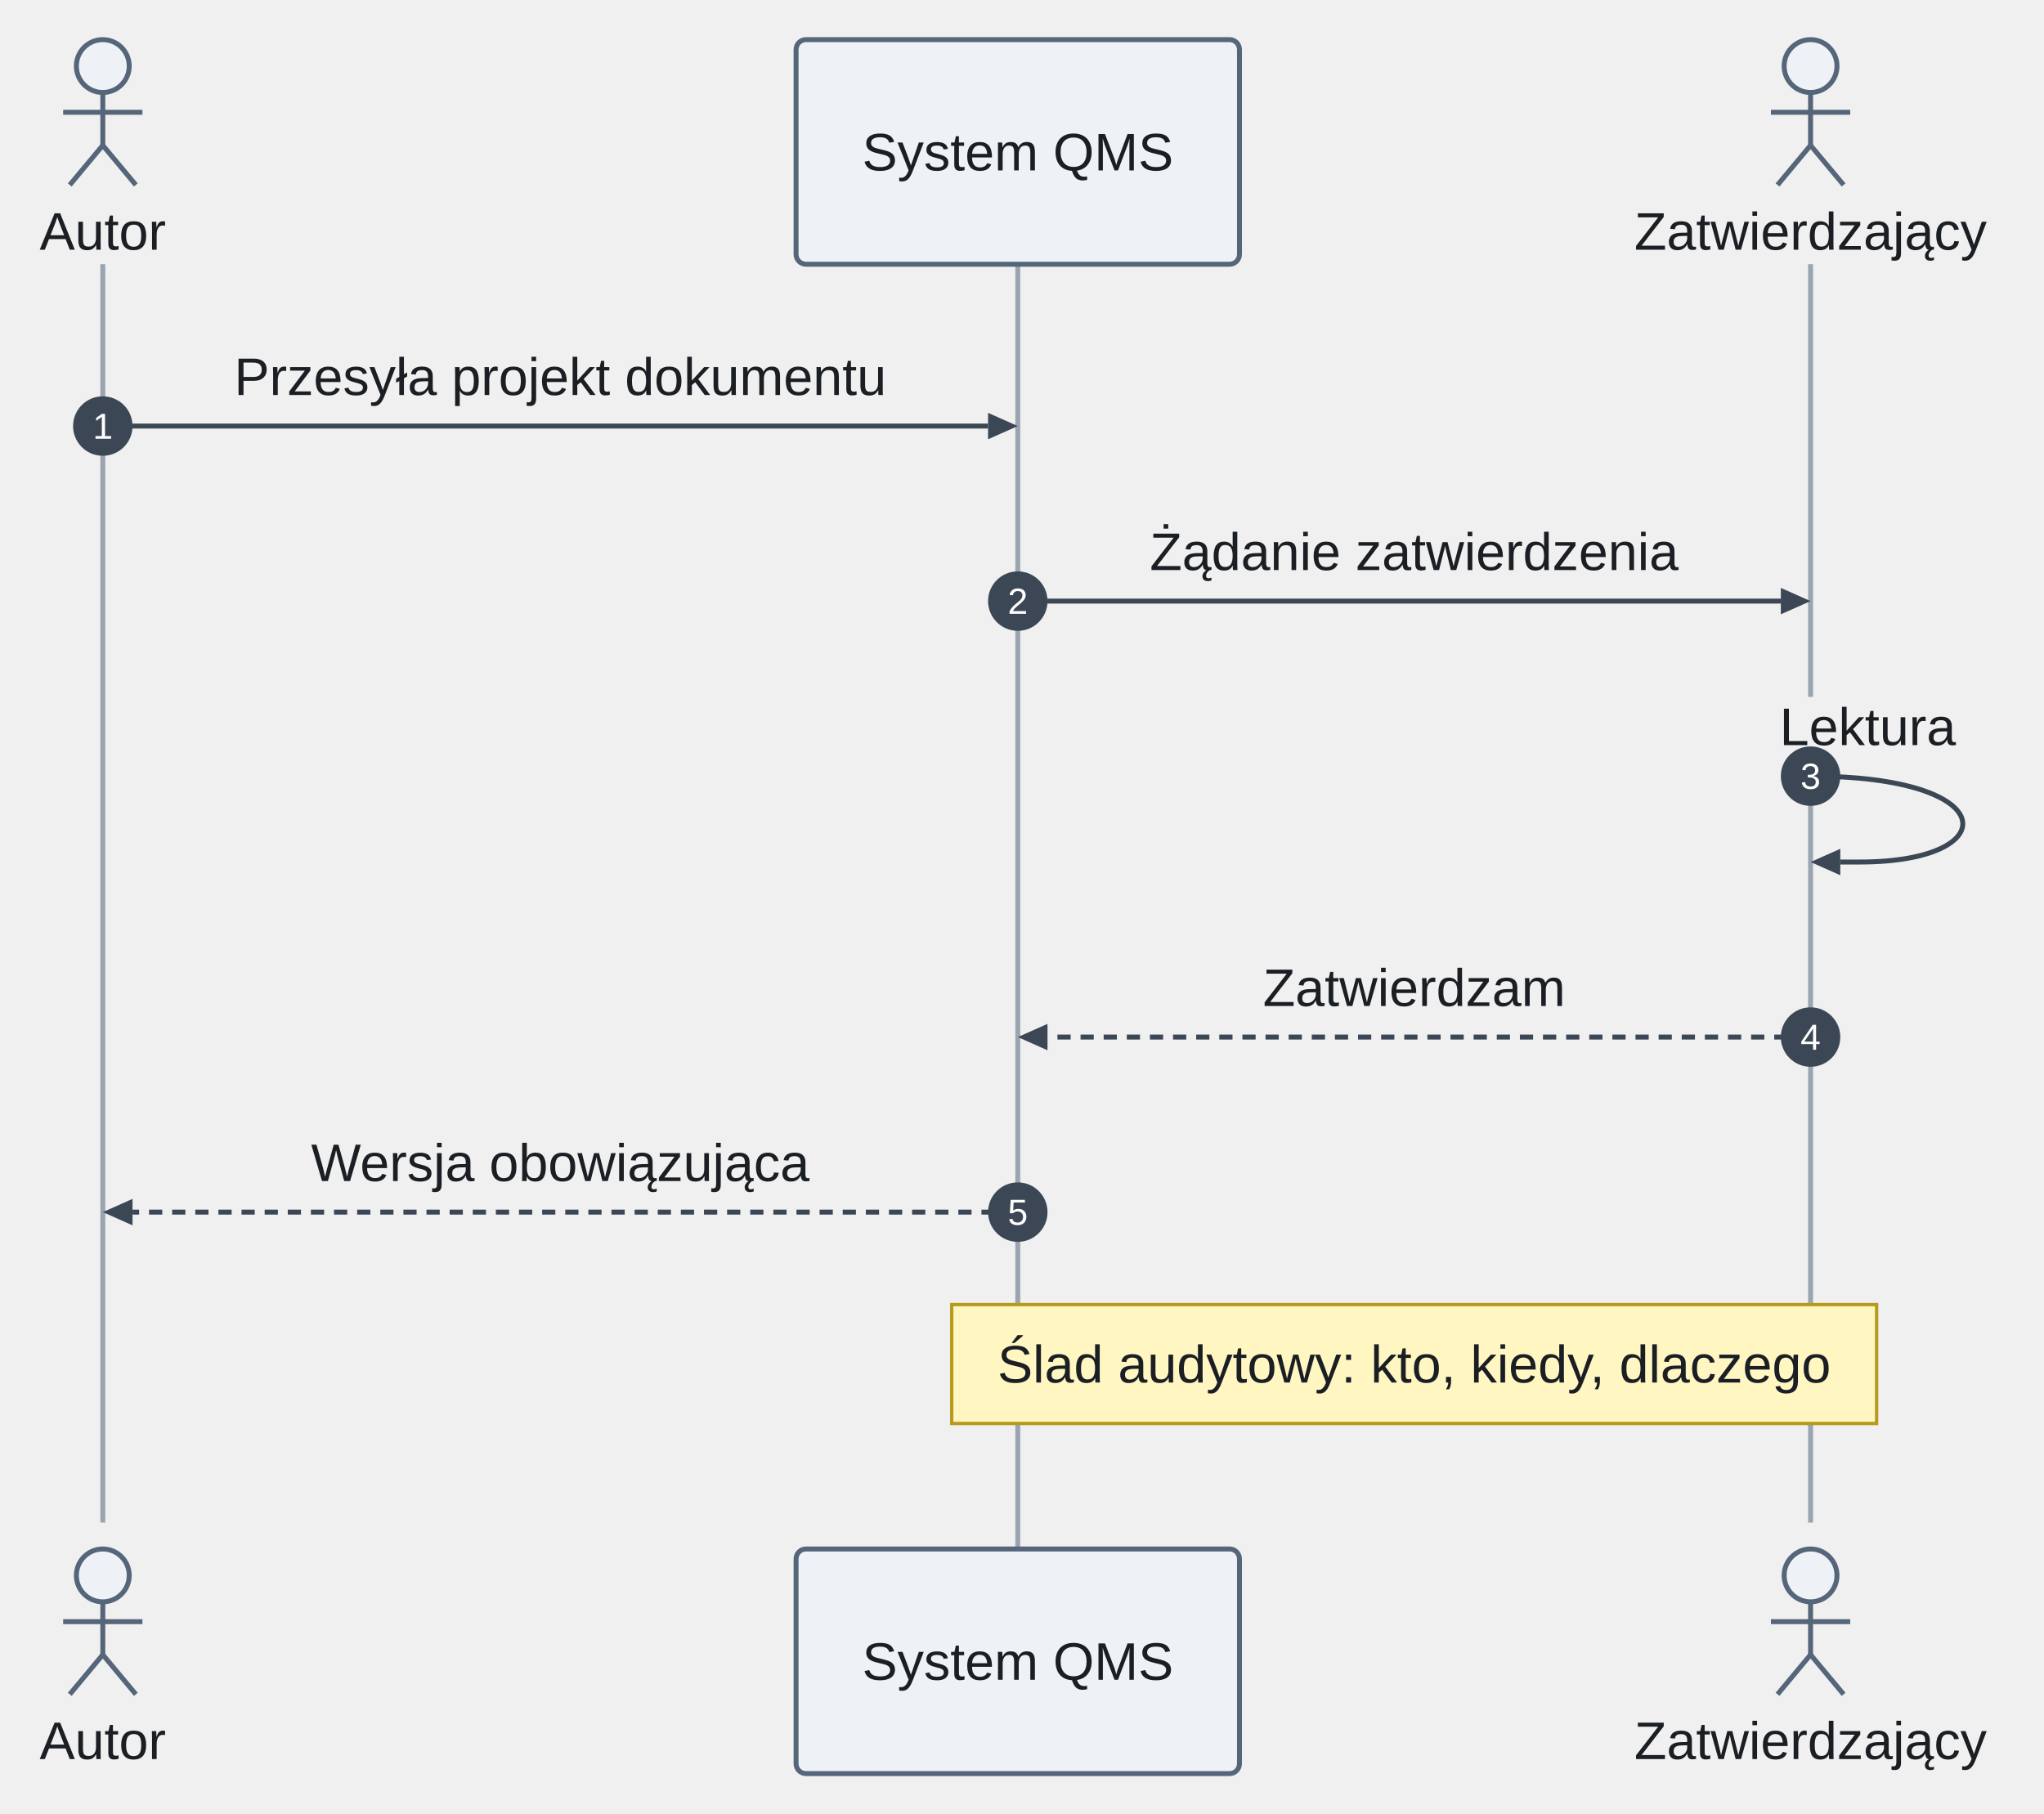
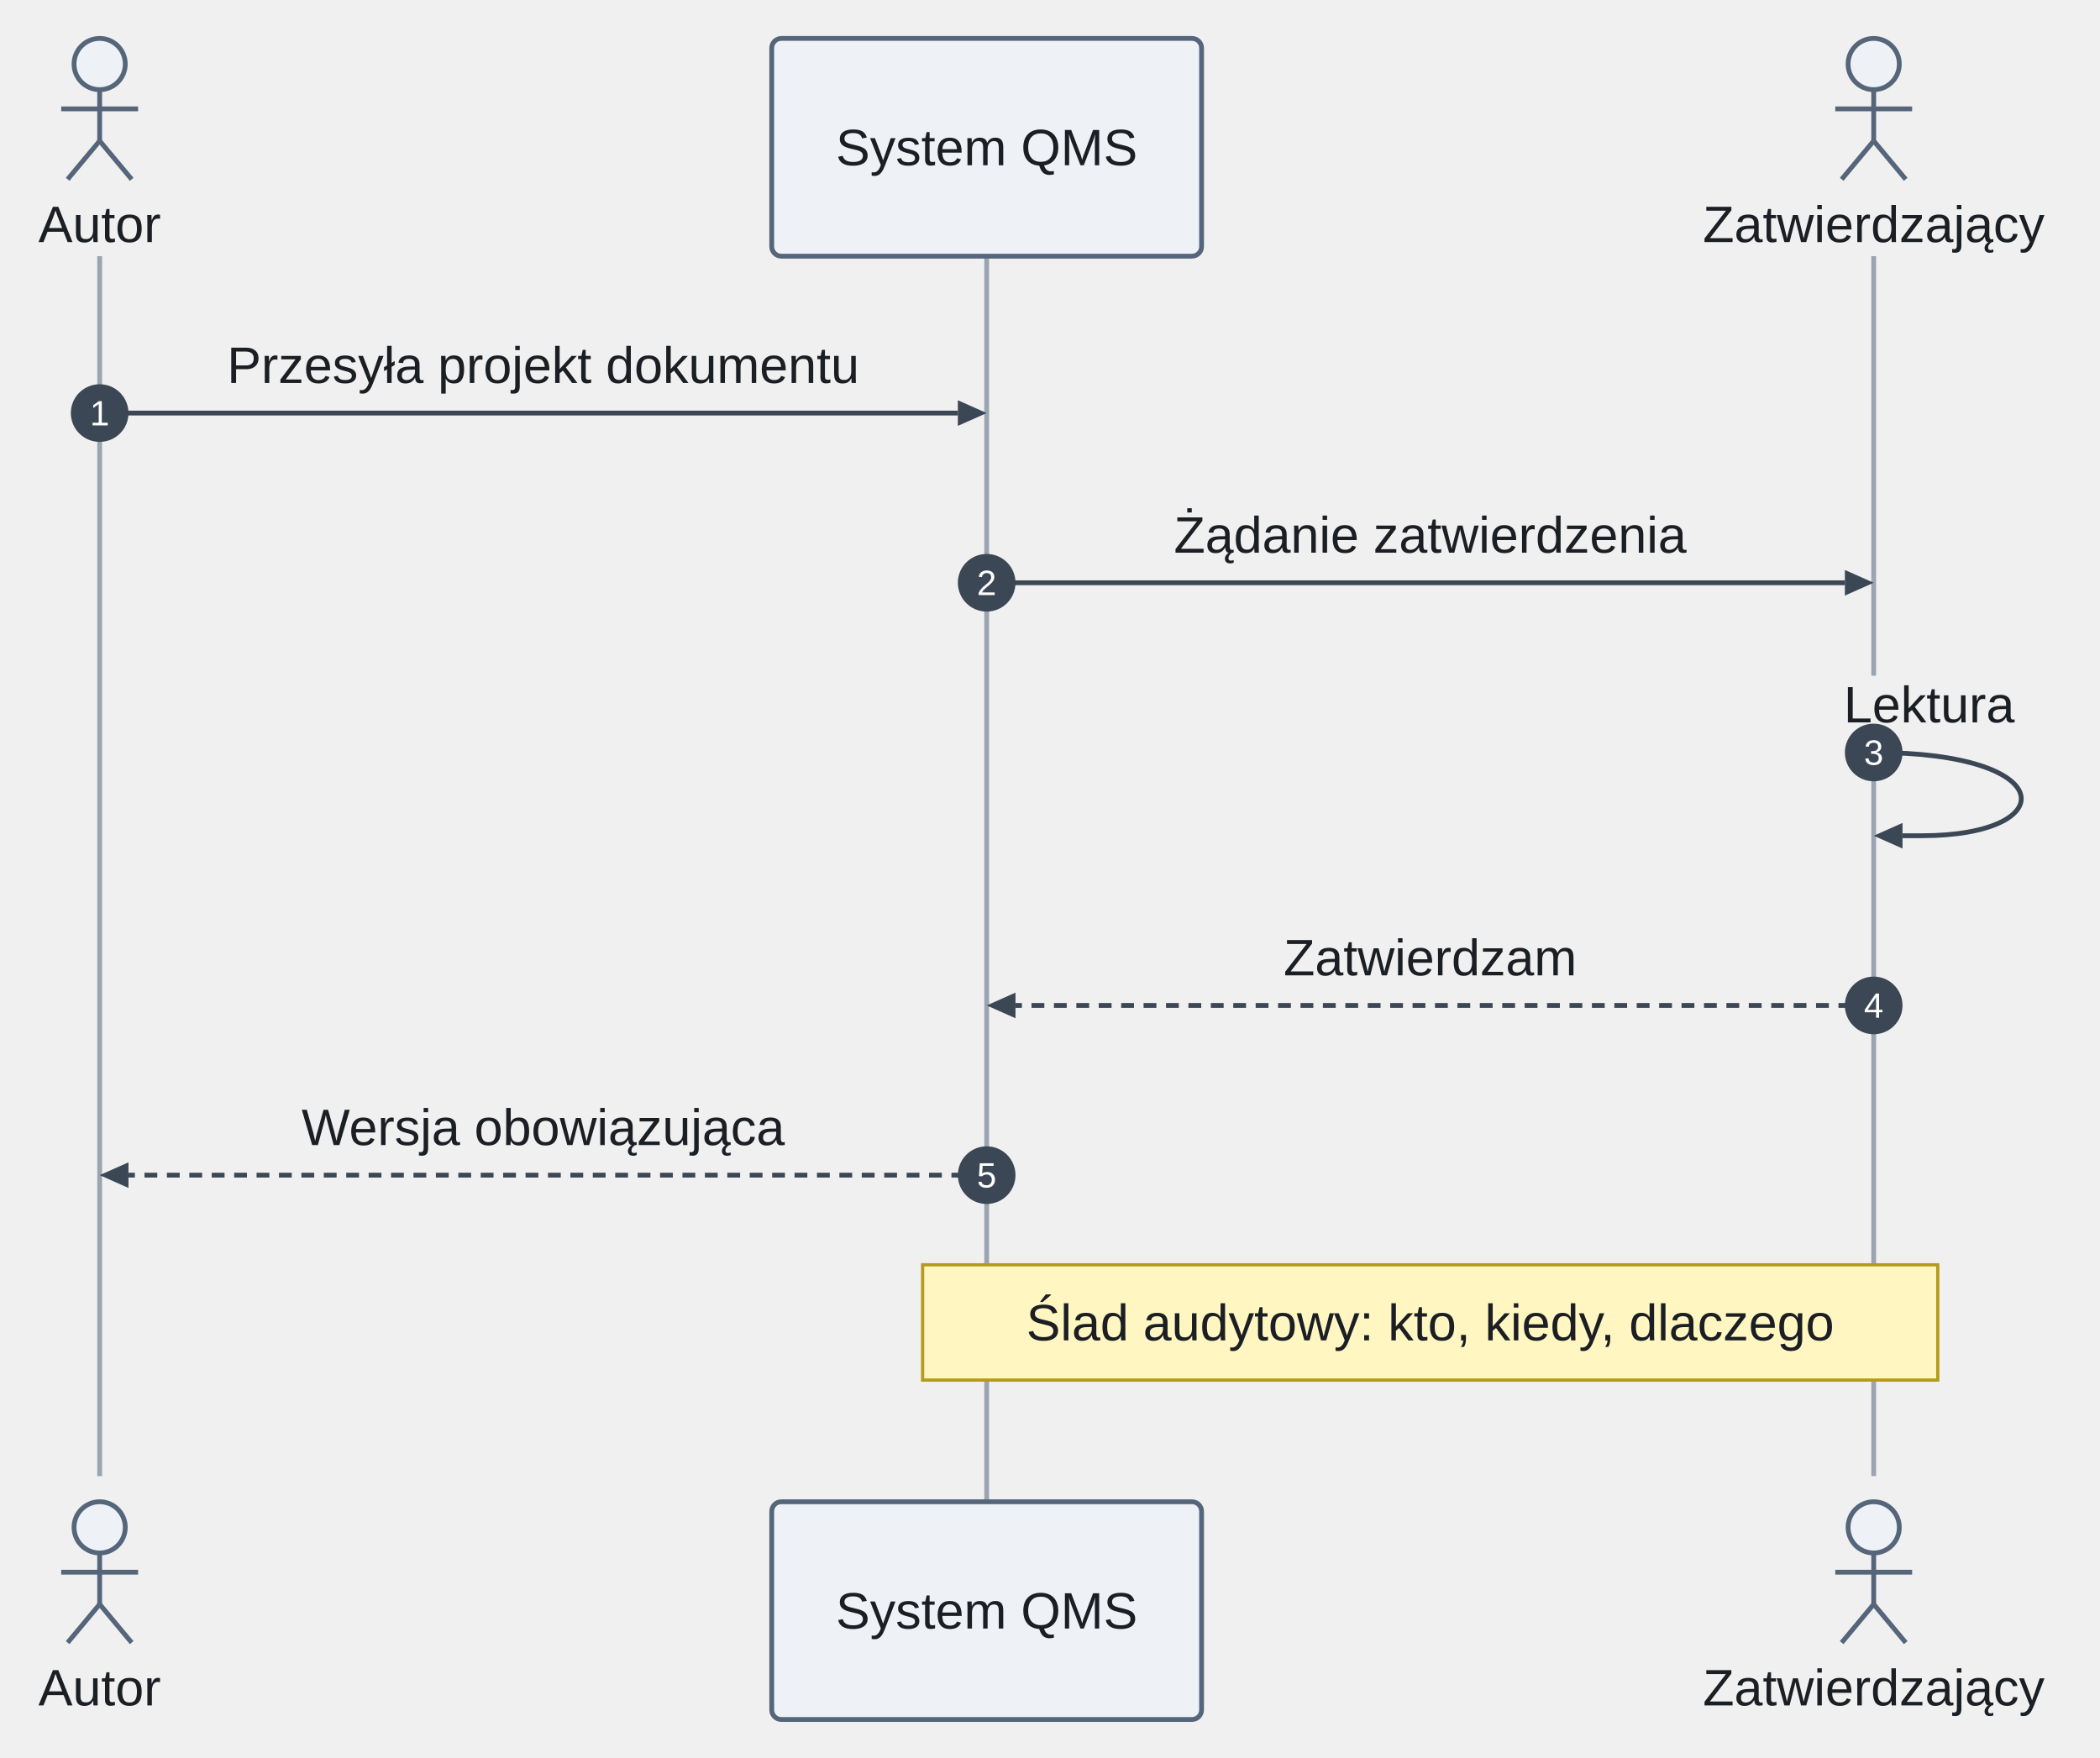
- <svg xmlns="http://www.w3.org/2000/svg" version="1.1" width="618.79" height="549" viewBox="-31.12 -12 618.79 549" role="img" font-family="Arimo, Arial, 'Liberation Sans', sans-serif" font-size="16">
+ <svg xmlns="http://www.w3.org/2000/svg" version="1.1" width="655.79" height="549" viewBox="-31.12 -12 655.79 549" role="img" font-family="Arimo, Arial, 'Liberation Sans', sans-serif" font-size="16">
  <defs>
-     <clipPath id="label-holes-303a800b">
-       <path d="M-31.12 -12 L587.67 -12 L587.67 537 L-31.12 537 M504.63 199 L504.63 217 L564 217 L564 199" />
+     <clipPath id="label-holes-22d6599f">
+       <path d="M-31.12 -12 L624.67 -12 L624.67 537 L-31.12 537 M541.63 199 L541.63 217 L601 217 L601 199" />
    </clipPath>
  </defs>
  <line class="lifeline" x1="0" y1="68" x2="0" y2="449" fill="none" stroke="#9aa5b1" stroke-width="1.5" />
  <line class="lifeline" x1="277" y1="68" x2="277" y2="457" fill="none" stroke="#9aa5b1" stroke-width="1.5" />
-   <g clip-path="url(#label-holes-303a800b)">
-     <line class="lifeline" x1="517" y1="68" x2="517" y2="449" fill="none" stroke="#9aa5b1" stroke-width="1.5" />
+   <g clip-path="url(#label-holes-22d6599f)">
+     <line class="lifeline" x1="554" y1="68" x2="554" y2="449" fill="none" stroke="#9aa5b1" stroke-width="1.5" />
  </g>
  <circle class="actor" cx="0" cy="8" r="8" fill="#eef2f7" stroke="#55657a" stroke-width="1.5" />
  <line class="actor" x1="0" y1="16" x2="0" y2="32" fill="none" stroke="#55657a" stroke-width="1.5" />
  <line class="actor" x1="-12" y1="22" x2="12" y2="22" fill="none" stroke="#55657a" stroke-width="1.5" />
  <line class="actor" x1="0" y1="32" x2="-10" y2="44" fill="none" stroke="#55657a" stroke-width="1.5" />
  <line class="actor" x1="0" y1="32" x2="10" y2="44" fill="none" stroke="#55657a" stroke-width="1.5" />
  <rect class="participant" x="209.88" y="0" width="134.23" height="68" rx="3" fill="#eef2f7" stroke="#55657a" stroke-width="1.5" />
-   <circle class="actor" cx="517" cy="8" r="8" fill="#eef2f7" stroke="#55657a" stroke-width="1.5" />
-   <line class="actor" x1="517" y1="16" x2="517" y2="32" fill="none" stroke="#55657a" stroke-width="1.5" />
-   <line class="actor" x1="505" y1="22" x2="529" y2="22" fill="none" stroke="#55657a" stroke-width="1.5" />
-   <line class="actor" x1="517" y1="32" x2="507" y2="44" fill="none" stroke="#55657a" stroke-width="1.5" />
-   <line class="actor" x1="517" y1="32" x2="527" y2="44" fill="none" stroke="#55657a" stroke-width="1.5" />
+   <circle class="actor" cx="554" cy="8" r="8" fill="#eef2f7" stroke="#55657a" stroke-width="1.5" />
+   <line class="actor" x1="554" y1="16" x2="554" y2="32" fill="none" stroke="#55657a" stroke-width="1.5" />
+   <line class="actor" x1="542" y1="22" x2="566" y2="22" fill="none" stroke="#55657a" stroke-width="1.5" />
+   <line class="actor" x1="554" y1="32" x2="544" y2="44" fill="none" stroke="#55657a" stroke-width="1.5" />
+   <line class="actor" x1="554" y1="32" x2="564" y2="44" fill="none" stroke="#55657a" stroke-width="1.5" />
  <polygon class="arrowhead" points="277,117 268,113 268,121" fill="#3b4754" />
  <line class="message" x1="0" y1="117" x2="268" y2="117" fill="none" stroke="#3b4754" stroke-width="1.5" />
-   <polygon class="arrowhead" points="517,170 508,166 508,174" fill="#3b4754" />
-   <line class="message" x1="277" y1="170" x2="508" y2="170" fill="none" stroke="#3b4754" stroke-width="1.5" />
-   <polygon class="arrowhead" points="517,249 526,245 526,253" fill="#3b4754" />
-   <path class="message" d="M517 223 C575.67 223 575.67 249 532 249 L526 249" fill="none" stroke="#3b4754" stroke-width="1.5" />
+   <polygon class="arrowhead" points="554,170 545,166 545,174" fill="#3b4754" />
+   <line class="message" x1="277" y1="170" x2="545" y2="170" fill="none" stroke="#3b4754" stroke-width="1.5" />
+   <polygon class="arrowhead" points="554,249 563,245 563,253" fill="#3b4754" />
+   <path class="message" d="M554 223 C612.67 223 612.67 249 569 249 L563 249" fill="none" stroke="#3b4754" stroke-width="1.5" />
  <polygon class="arrowhead" points="277,302 286,298 286,306" fill="#3b4754" />
-   <line class="message" x1="517" y1="302" x2="286" y2="302" fill="none" stroke="#3b4754" stroke-width="1.5" stroke-dasharray="4 3" />
+   <line class="message" x1="554" y1="302" x2="286" y2="302" fill="none" stroke="#3b4754" stroke-width="1.5" stroke-dasharray="4 3" />
  <polygon class="arrowhead" points="0,355 9,351 9,359" fill="#3b4754" />
  <line class="message" x1="277" y1="355" x2="9" y2="355" fill="none" stroke="#3b4754" stroke-width="1.5" stroke-dasharray="4 3" />
-   <rect class="note" x="257" y="383" width="280" height="36" fill="#fff6c2" stroke="#b59a1b" stroke-width="1" />
+   <rect class="note" x="257" y="383" width="317" height="36" fill="#fff6c2" stroke="#b59a1b" stroke-width="1" />
  <circle class="actor" cx="0" cy="465" r="8" fill="#eef2f7" stroke="#55657a" stroke-width="1.5" />
  <line class="actor" x1="0" y1="473" x2="0" y2="489" fill="none" stroke="#55657a" stroke-width="1.5" />
  <line class="actor" x1="-12" y1="479" x2="12" y2="479" fill="none" stroke="#55657a" stroke-width="1.5" />
  <line class="actor" x1="0" y1="489" x2="-10" y2="501" fill="none" stroke="#55657a" stroke-width="1.5" />
  <line class="actor" x1="0" y1="489" x2="10" y2="501" fill="none" stroke="#55657a" stroke-width="1.5" />
  <rect class="participant" x="209.88" y="457" width="134.23" height="68" rx="3" fill="#eef2f7" stroke="#55657a" stroke-width="1.5" />
-   <circle class="actor" cx="517" cy="465" r="8" fill="#eef2f7" stroke="#55657a" stroke-width="1.5" />
-   <line class="actor" x1="517" y1="473" x2="517" y2="489" fill="none" stroke="#55657a" stroke-width="1.5" />
-   <line class="actor" x1="505" y1="479" x2="529" y2="479" fill="none" stroke="#55657a" stroke-width="1.5" />
-   <line class="actor" x1="517" y1="489" x2="507" y2="501" fill="none" stroke="#55657a" stroke-width="1.5" />
-   <line class="actor" x1="517" y1="489" x2="527" y2="501" fill="none" stroke="#55657a" stroke-width="1.5" />
+   <circle class="actor" cx="554" cy="465" r="8" fill="#eef2f7" stroke="#55657a" stroke-width="1.5" />
+   <line class="actor" x1="554" y1="473" x2="554" y2="489" fill="none" stroke="#55657a" stroke-width="1.5" />
+   <line class="actor" x1="542" y1="479" x2="566" y2="479" fill="none" stroke="#55657a" stroke-width="1.5" />
+   <line class="actor" x1="554" y1="489" x2="544" y2="501" fill="none" stroke="#55657a" stroke-width="1.5" />
+   <line class="actor" x1="554" y1="489" x2="564" y2="501" fill="none" stroke="#55657a" stroke-width="1.5" />
  <text class="participant-label" x="0" y="63.6" text-anchor="middle" fill="#1b1f24">Autor</text>
  <text class="participant-label" x="277" y="39.6" text-anchor="middle" fill="#1b1f24">System QMS</text>
-   <text class="participant-label" x="517" y="63.6" text-anchor="middle" fill="#1b1f24">Zatwierdzający</text>
+   <text class="participant-label" x="554" y="63.6" text-anchor="middle" fill="#1b1f24">Zatwierdzający</text>
  <text class="message-label" x="138.5" y="107.6" text-anchor="middle" fill="#1b1f24">Przesyła projekt dokumentu</text>
  <circle class="sequence-number" cx="0" cy="117" r="9" fill="#3b4754" />
  <text class="sequence-number" x="0" y="120.85" text-anchor="middle" font-size="11" fill="#ffffff">1</text>
-   <text class="message-label" x="397" y="160.6" text-anchor="middle" fill="#1b1f24">Żądanie zatwierdzenia</text>
+   <text class="message-label" x="415.5" y="160.6" text-anchor="middle" fill="#1b1f24">Żądanie zatwierdzenia</text>
  <circle class="sequence-number" cx="277" cy="170" r="9" fill="#3b4754" />
  <text class="sequence-number" x="277" y="173.85" text-anchor="middle" font-size="11" fill="#ffffff">2</text>
-   <text class="message-label" x="561" y="213.6" text-anchor="end" fill="#1b1f24">Lektura</text>
-   <circle class="sequence-number" cx="517" cy="223" r="9" fill="#3b4754" />
-   <text class="sequence-number" x="517" y="226.85" text-anchor="middle" font-size="11" fill="#ffffff">3</text>
-   <text class="message-label" x="397" y="292.6" text-anchor="middle" fill="#1b1f24">Zatwierdzam</text>
-   <circle class="sequence-number" cx="517" cy="302" r="9" fill="#3b4754" />
-   <text class="sequence-number" x="517" y="305.85" text-anchor="middle" font-size="11" fill="#ffffff">4</text>
+   <text class="message-label" x="598" y="213.6" text-anchor="end" fill="#1b1f24">Lektura</text>
+   <circle class="sequence-number" cx="554" cy="223" r="9" fill="#3b4754" />
+   <text class="sequence-number" x="554" y="226.85" text-anchor="middle" font-size="11" fill="#ffffff">3</text>
+   <text class="message-label" x="415.5" y="292.6" text-anchor="middle" fill="#1b1f24">Zatwierdzam</text>
+   <circle class="sequence-number" cx="554" cy="302" r="9" fill="#3b4754" />
+   <text class="sequence-number" x="554" y="305.85" text-anchor="middle" font-size="11" fill="#ffffff">4</text>
  <text class="message-label" x="138.5" y="345.6" text-anchor="middle" fill="#1b1f24">Wersja obowiązująca</text>
  <circle class="sequence-number" cx="277" cy="355" r="9" fill="#3b4754" />
  <text class="sequence-number" x="277" y="358.85" text-anchor="middle" font-size="11" fill="#ffffff">5</text>
-   <text class="note-label" x="397" y="406.6" text-anchor="middle" fill="#1b1f24">Ślad audytowy: kto, kiedy, dlaczego</text>
+   <text class="note-label" x="415.5" y="406.6" text-anchor="middle" fill="#1b1f24">Ślad audytowy: kto, kiedy, dlaczego</text>
  <text class="participant-label" x="0" y="520.6" text-anchor="middle" fill="#1b1f24">Autor</text>
  <text class="participant-label" x="277" y="496.6" text-anchor="middle" fill="#1b1f24">System QMS</text>
-   <text class="participant-label" x="517" y="520.6" text-anchor="middle" fill="#1b1f24">Zatwierdzający</text>
+   <text class="participant-label" x="554" y="520.6" text-anchor="middle" fill="#1b1f24">Zatwierdzający</text>
</svg>
